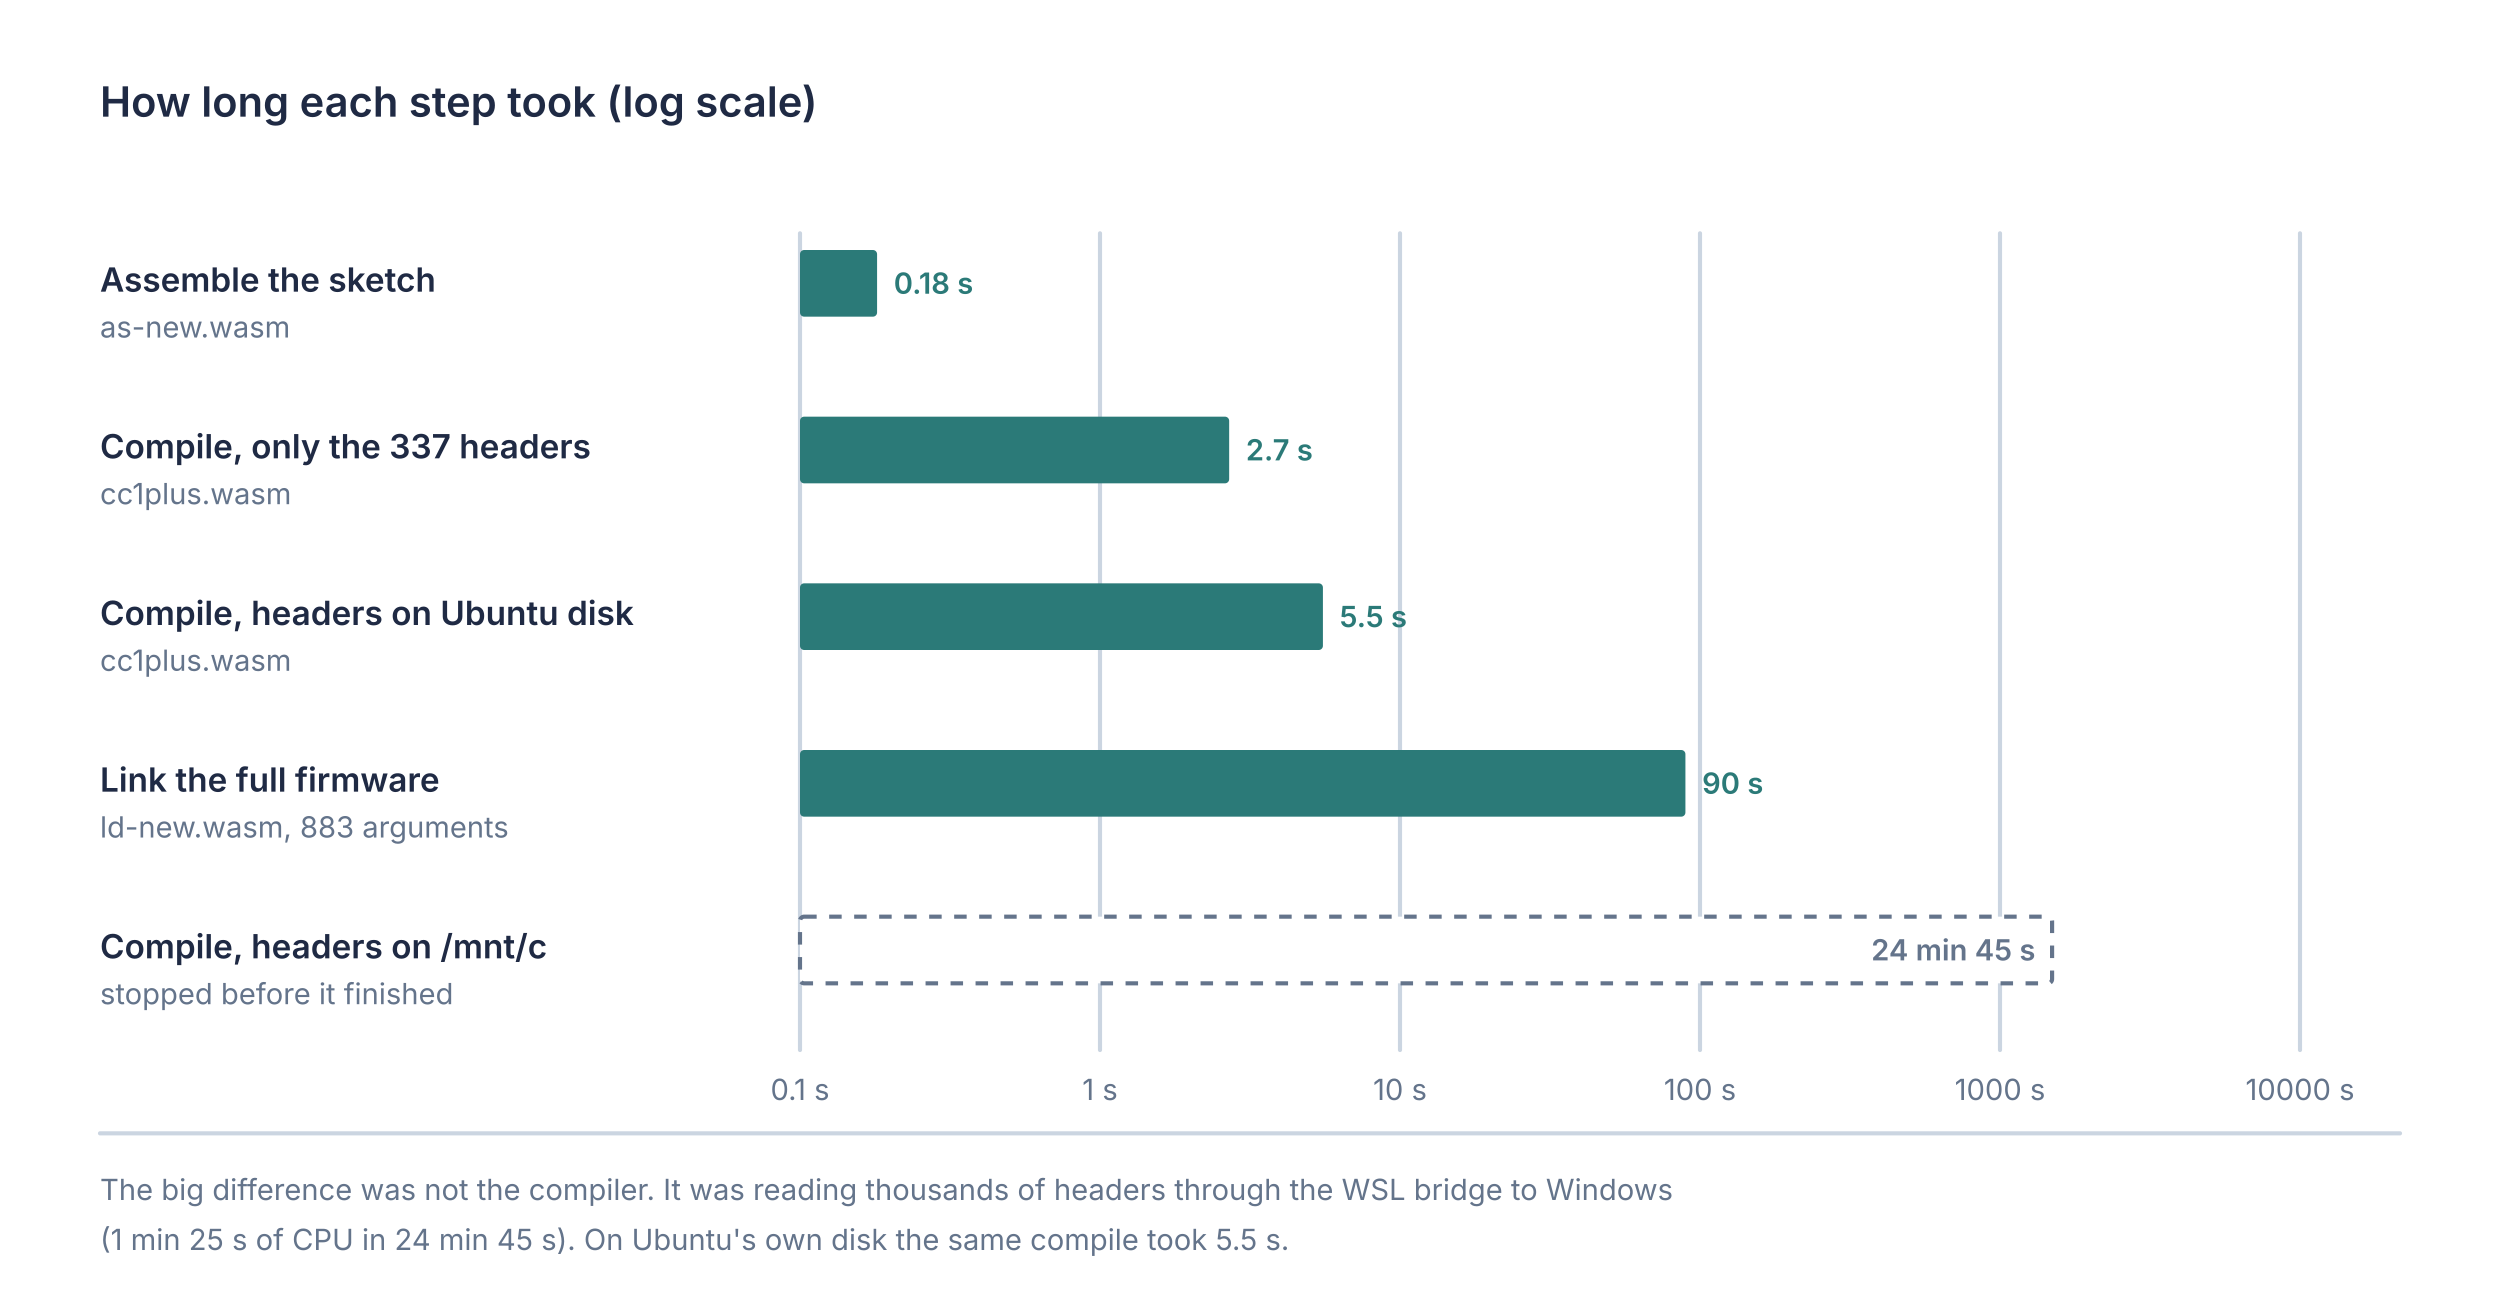
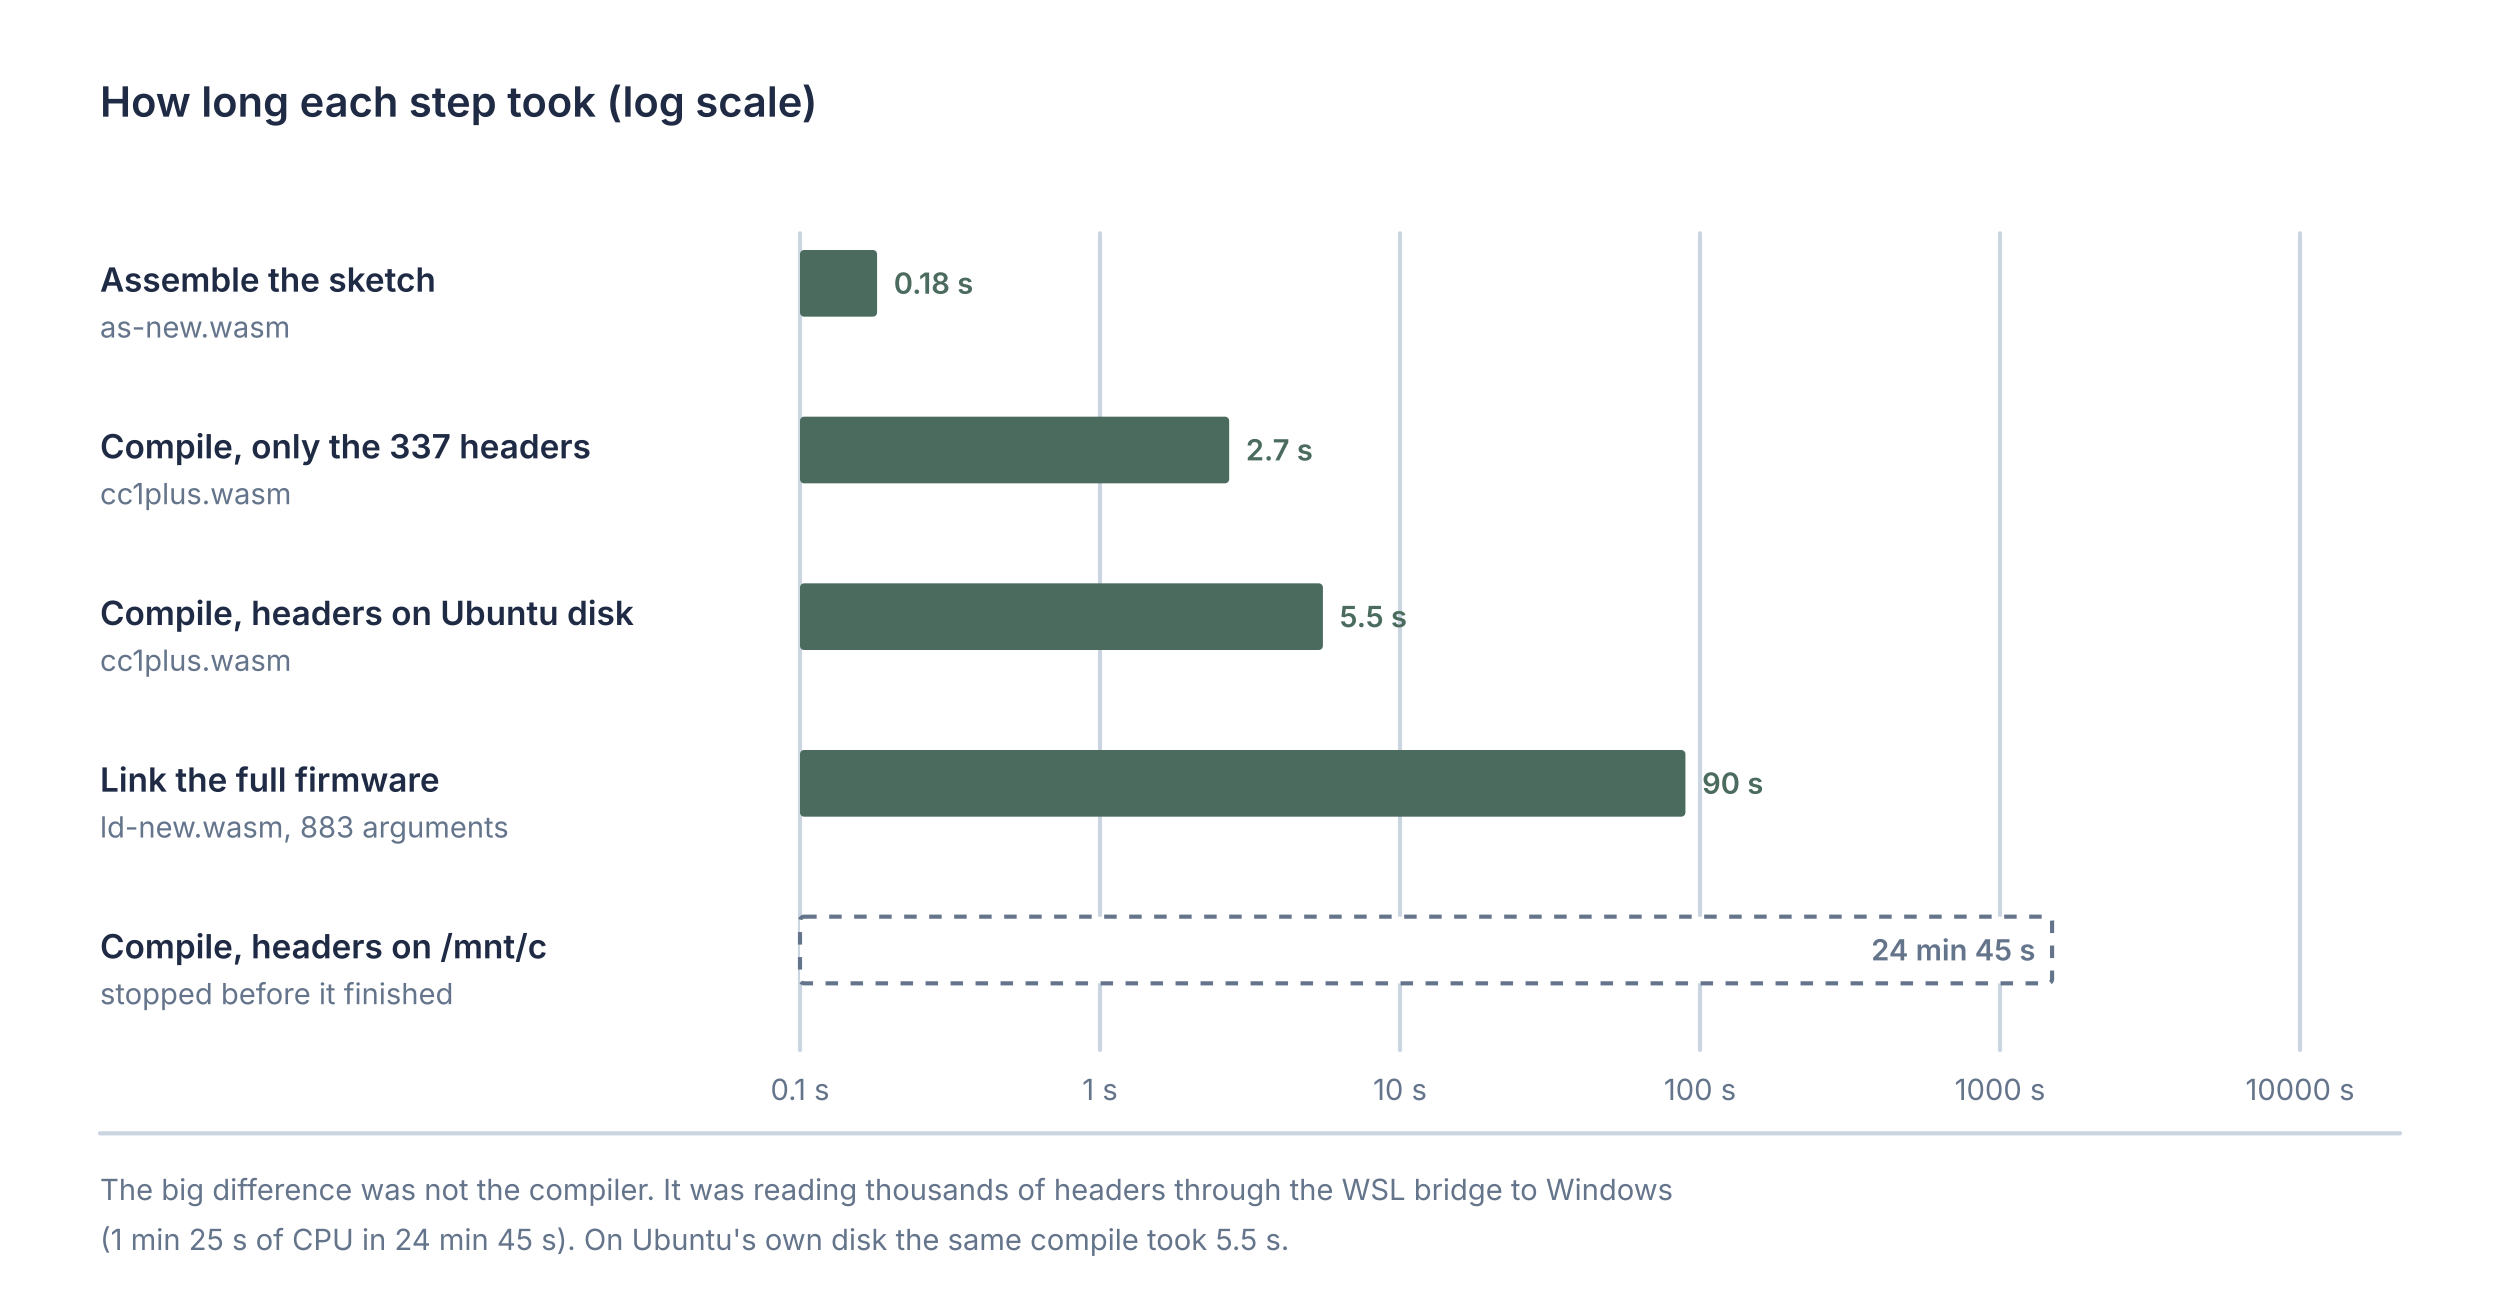
<svg xmlns="http://www.w3.org/2000/svg" width="1200" height="624" viewBox="0 0 1200 624">
  <rect width="1200" height="624" fill="#FFFFFF" />
  <text x="48" y="56" font-family="Inter, 'Helvetica Neue', Helvetica, Arial, sans-serif" font-size="20" font-weight="600" fill="#1F2A44" text-anchor="start">How long each step took (log scale)</text>
  <line x1="384" y1="112" x2="384" y2="504" stroke="#CBD5E1" stroke-width="2" stroke-linecap="round" />
  <text x="384" y="528" font-family="Inter, 'Helvetica Neue', Helvetica, Arial, sans-serif" font-size="14" font-weight="400" fill="#64748B" text-anchor="middle">0.1 s</text>
  <line x1="528" y1="112" x2="528" y2="504" stroke="#CBD5E1" stroke-width="2" stroke-linecap="round" />
  <text x="528" y="528" font-family="Inter, 'Helvetica Neue', Helvetica, Arial, sans-serif" font-size="14" font-weight="400" fill="#64748B" text-anchor="middle">1 s</text>
  <line x1="672" y1="112" x2="672" y2="504" stroke="#CBD5E1" stroke-width="2" stroke-linecap="round" />
  <text x="672" y="528" font-family="Inter, 'Helvetica Neue', Helvetica, Arial, sans-serif" font-size="14" font-weight="400" fill="#64748B" text-anchor="middle">10 s</text>
  <line x1="816" y1="112" x2="816" y2="504" stroke="#CBD5E1" stroke-width="2" stroke-linecap="round" />
  <text x="816" y="528" font-family="Inter, 'Helvetica Neue', Helvetica, Arial, sans-serif" font-size="14" font-weight="400" fill="#64748B" text-anchor="middle">100 s</text>
  <line x1="960" y1="112" x2="960" y2="504" stroke="#CBD5E1" stroke-width="2" stroke-linecap="round" />
  <text x="960" y="528" font-family="Inter, 'Helvetica Neue', Helvetica, Arial, sans-serif" font-size="14" font-weight="400" fill="#64748B" text-anchor="middle">1000 s</text>
  <line x1="1104" y1="112" x2="1104" y2="504" stroke="#CBD5E1" stroke-width="2" stroke-linecap="round" />
  <text x="1104" y="528" font-family="Inter, 'Helvetica Neue', Helvetica, Arial, sans-serif" font-size="14" font-weight="400" fill="#64748B" text-anchor="middle">10000 s</text>
  <text x="48" y="140" font-family="Inter, 'Helvetica Neue', Helvetica, Arial, sans-serif" font-size="16" font-weight="600" fill="#1F2A44" text-anchor="start">Assemble the sketch</text>
  <text x="48" y="162" font-family="Inter, 'Helvetica Neue', Helvetica, Arial, sans-serif" font-size="14" font-weight="400" fill="#64748B" text-anchor="start">as-new.wasm</text>
-   <rect x="384" y="120" width="37" height="32" rx="2" ry="2" fill="#2B7A78" stroke="none" />
-   <text x="429" y="141" font-family="Inter, 'Helvetica Neue', Helvetica, Arial, sans-serif" font-size="14" font-weight="600" fill="#2B7A78" text-anchor="start">0.18 s</text>
+   <rect x="384" y="120" width="37" height="32" rx="2" ry="2" fill="#4A6B5D" stroke="none" />
+   <text x="429" y="141" font-family="Inter, 'Helvetica Neue', Helvetica, Arial, sans-serif" font-size="14" font-weight="600" fill="#4A6B5D" text-anchor="start">0.18 s</text>
  <text x="48" y="220" font-family="Inter, 'Helvetica Neue', Helvetica, Arial, sans-serif" font-size="16" font-weight="600" fill="#1F2A44" text-anchor="start">Compile, only the 337 headers</text>
  <text x="48" y="242" font-family="Inter, 'Helvetica Neue', Helvetica, Arial, sans-serif" font-size="14" font-weight="400" fill="#64748B" text-anchor="start">cc1plus.wasm</text>
-   <rect x="384" y="200" width="206" height="32" rx="2" ry="2" fill="#2B7A78" stroke="none" />
-   <text x="598" y="221" font-family="Inter, 'Helvetica Neue', Helvetica, Arial, sans-serif" font-size="14" font-weight="600" fill="#2B7A78" text-anchor="start">2.7 s</text>
+   <rect x="384" y="200" width="206" height="32" rx="2" ry="2" fill="#4A6B5D" stroke="none" />
+   <text x="598" y="221" font-family="Inter, 'Helvetica Neue', Helvetica, Arial, sans-serif" font-size="14" font-weight="600" fill="#4A6B5D" text-anchor="start">2.7 s</text>
  <text x="48" y="300" font-family="Inter, 'Helvetica Neue', Helvetica, Arial, sans-serif" font-size="16" font-weight="600" fill="#1F2A44" text-anchor="start">Compile, headers on Ubuntu disk</text>
  <text x="48" y="322" font-family="Inter, 'Helvetica Neue', Helvetica, Arial, sans-serif" font-size="14" font-weight="400" fill="#64748B" text-anchor="start">cc1plus.wasm</text>
-   <rect x="384" y="280" width="251" height="32" rx="2" ry="2" fill="#2B7A78" stroke="none" />
-   <text x="643" y="301" font-family="Inter, 'Helvetica Neue', Helvetica, Arial, sans-serif" font-size="14" font-weight="600" fill="#2B7A78" text-anchor="start">5.5 s</text>
+   <rect x="384" y="280" width="251" height="32" rx="2" ry="2" fill="#4A6B5D" stroke="none" />
+   <text x="643" y="301" font-family="Inter, 'Helvetica Neue', Helvetica, Arial, sans-serif" font-size="14" font-weight="600" fill="#4A6B5D" text-anchor="start">5.5 s</text>
  <text x="48" y="380" font-family="Inter, 'Helvetica Neue', Helvetica, Arial, sans-serif" font-size="16" font-weight="600" fill="#1F2A44" text-anchor="start">Link the full firmware</text>
  <text x="48" y="402" font-family="Inter, 'Helvetica Neue', Helvetica, Arial, sans-serif" font-size="14" font-weight="400" fill="#64748B" text-anchor="start">ld-new.wasm, 883 arguments</text>
-   <rect x="384" y="360" width="425" height="32" rx="2" ry="2" fill="#2B7A78" stroke="none" />
-   <text x="817" y="381" font-family="Inter, 'Helvetica Neue', Helvetica, Arial, sans-serif" font-size="14" font-weight="600" fill="#2B7A78" text-anchor="start">90 s</text>
+   <rect x="384" y="360" width="425" height="32" rx="2" ry="2" fill="#4A6B5D" stroke="none" />
+   <text x="817" y="381" font-family="Inter, 'Helvetica Neue', Helvetica, Arial, sans-serif" font-size="14" font-weight="600" fill="#4A6B5D" text-anchor="start">90 s</text>
  <text x="48" y="460" font-family="Inter, 'Helvetica Neue', Helvetica, Arial, sans-serif" font-size="16" font-weight="600" fill="#1F2A44" text-anchor="start">Compile, headers on /mnt/c</text>
  <text x="48" y="482" font-family="Inter, 'Helvetica Neue', Helvetica, Arial, sans-serif" font-size="14" font-weight="400" fill="#64748B" text-anchor="start">stopped before it finished</text>
  <rect x="384" y="440" width="601" height="32" rx="2" ry="2" fill="#FFFFFF" stroke="#64748B" stroke-width="2" stroke-dasharray="6 6" />
  <text x="977" y="461" font-family="Inter, 'Helvetica Neue', Helvetica, Arial, sans-serif" font-size="14" font-weight="600" fill="#64748B" text-anchor="end">24 min 45 s</text>
  <line x1="48" y1="544" x2="1152" y2="544" stroke="#CBD5E1" stroke-width="2" stroke-linecap="round" />
  <text x="48" y="576" font-family="Inter, 'Helvetica Neue', Helvetica, Arial, sans-serif" font-size="14" font-weight="400" fill="#64748B" text-anchor="start">The big difference was not the compiler. It was reading thousands of headers through the WSL bridge to Windows</text>
  <text x="48" y="600" font-family="Inter, 'Helvetica Neue', Helvetica, Arial, sans-serif" font-size="14" font-weight="400" fill="#64748B" text-anchor="start">(1 min 25 s of CPU in 24 min 45 s). On Ubuntu's own disk the same compile took 5.5 s.</text>
</svg>
